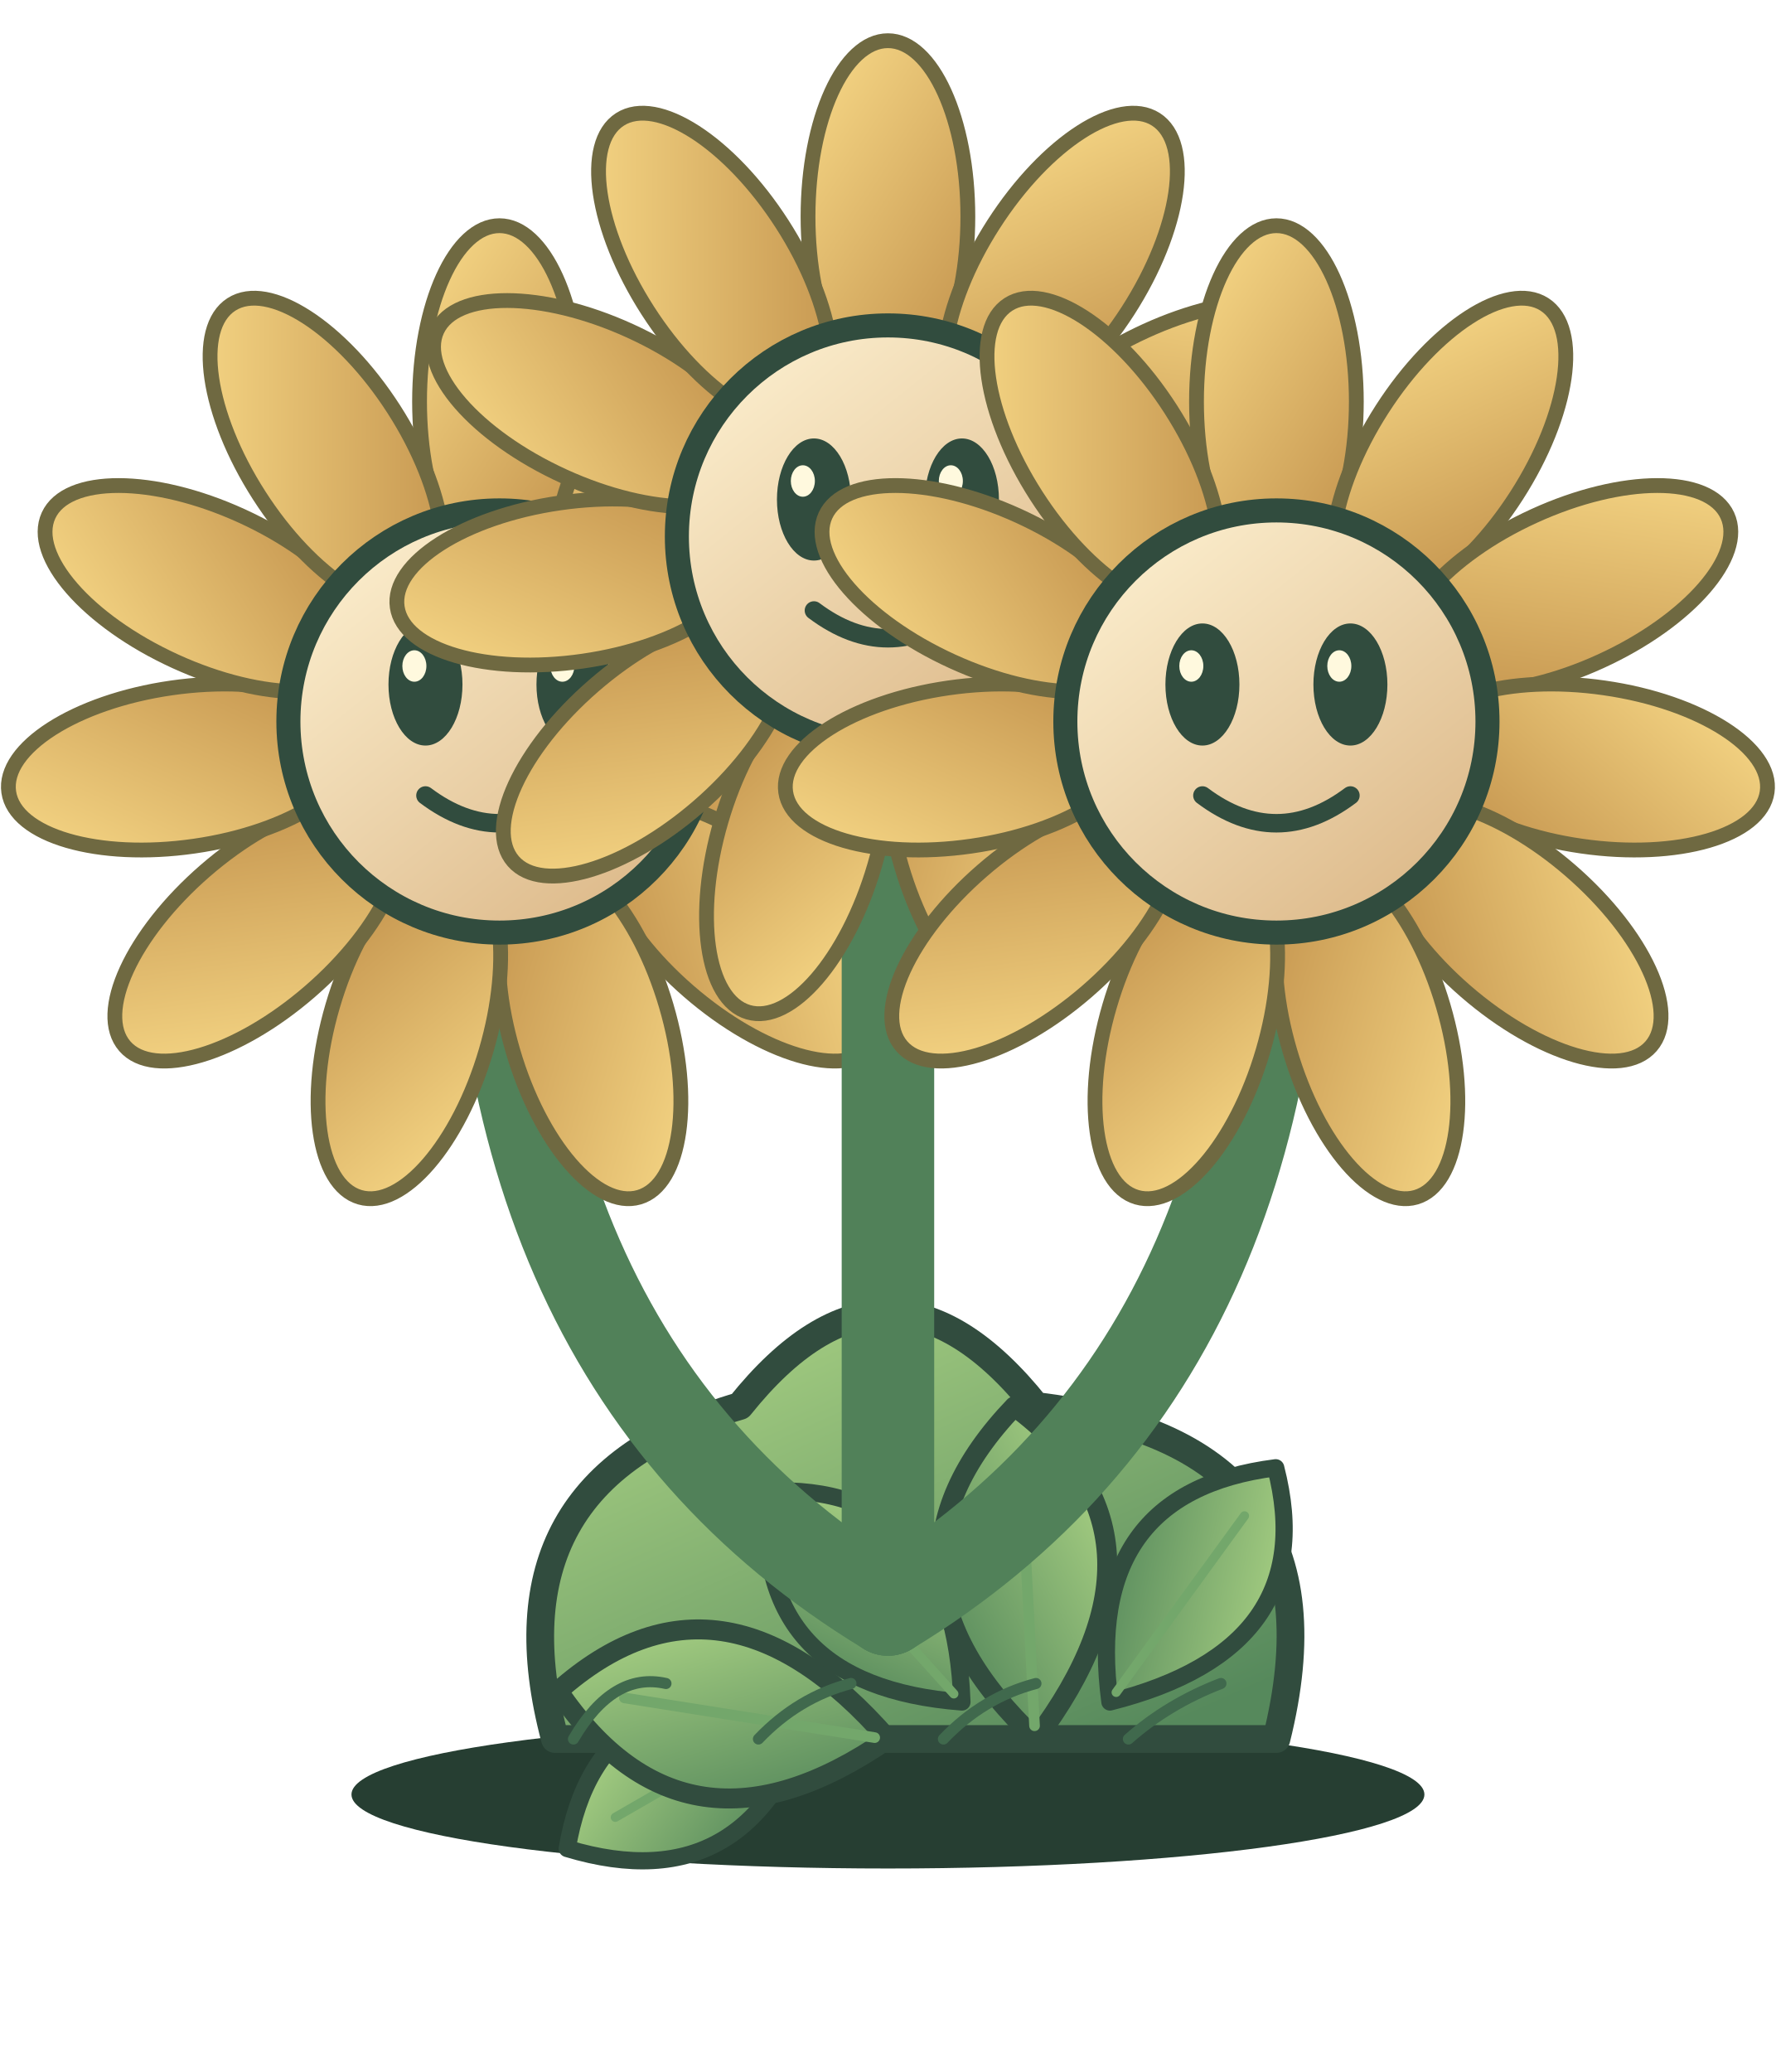
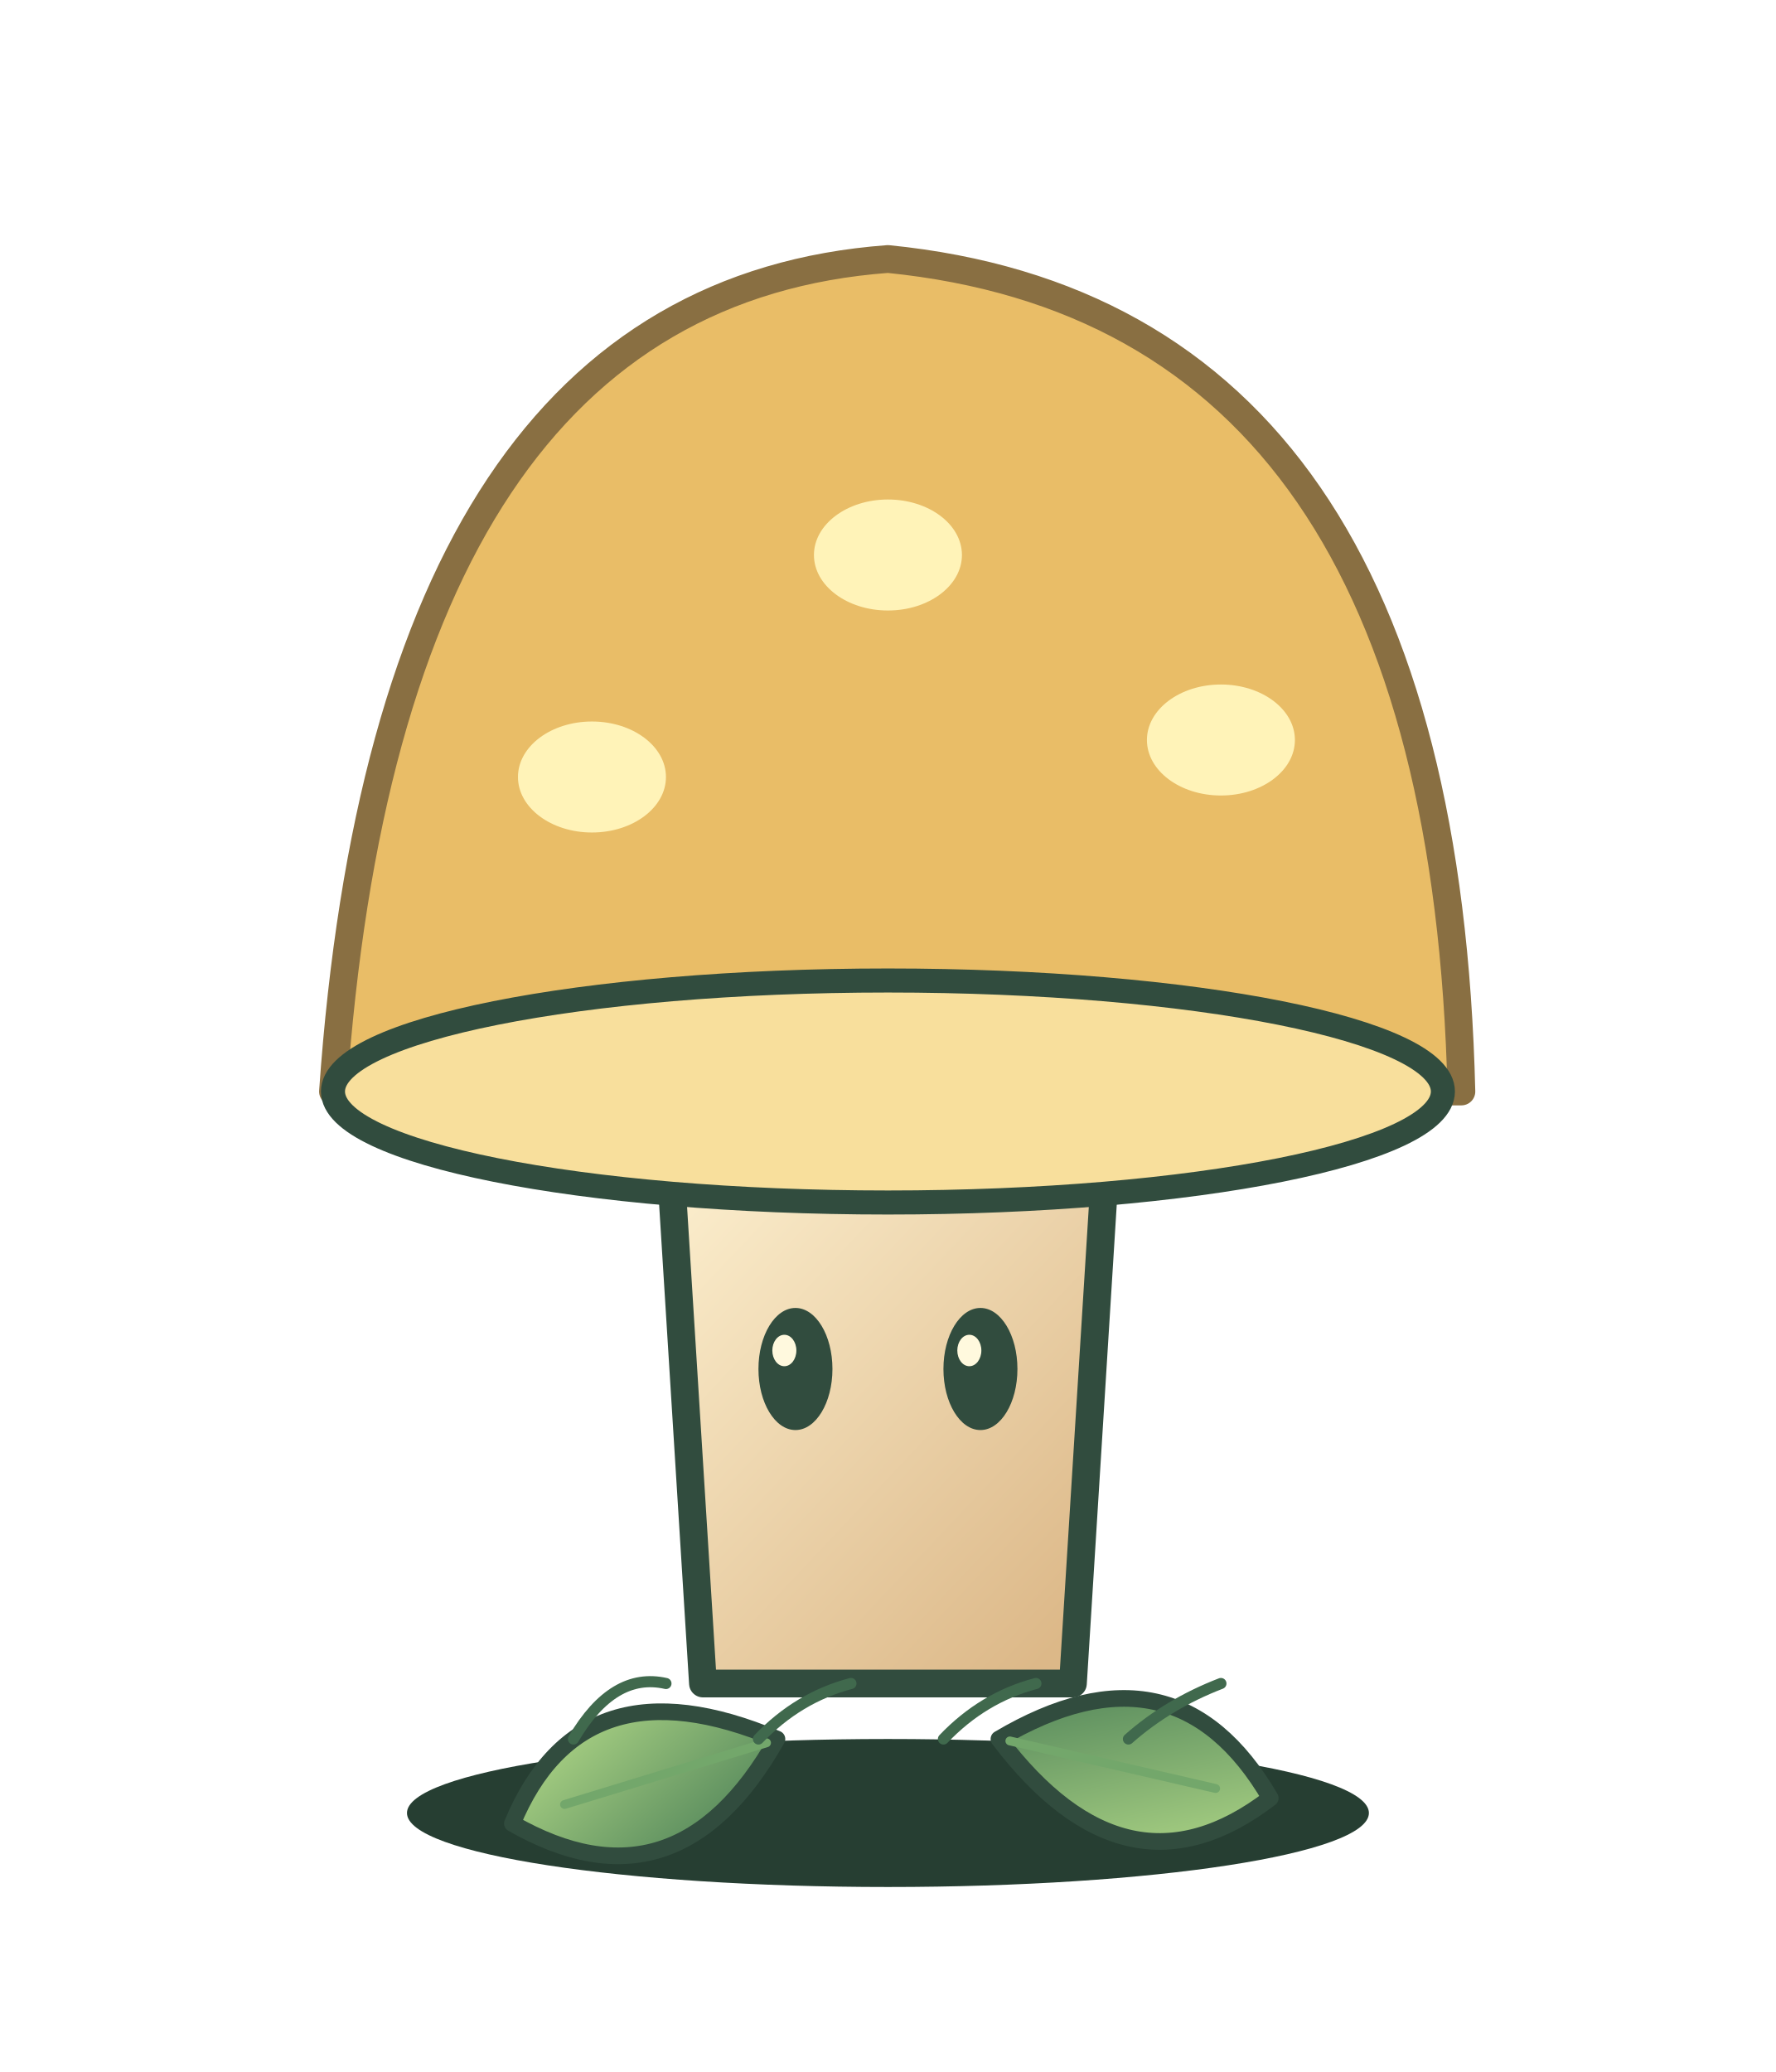
- <svg xmlns="http://www.w3.org/2000/svg" width="192" height="224" viewBox="-48 -60 96 112" data-plant-kind="fusion_prime_sun_shroom" data-facing="right" data-geometry-signature="076fe0cc913fe647">
+ <svg xmlns="http://www.w3.org/2000/svg" width="192" height="224" viewBox="-48 -60 96 112" data-plant-kind="fusion_prime_sun_shroom" data-facing="right" data-geometry-signature="e45a50df95bc22d6">
  <defs>
    <linearGradient id="leaf" x2=".8" y2="1">
      <stop stop-color="#b1d887" />
      <stop offset="1" stop-color="#56895c" />
    </linearGradient>
    <linearGradient id="body" x2=".7" y2="1">
      <stop stop-color="#f9db89" />
      <stop offset="1" stop-color="#c79851" />
    </linearGradient>
    <linearGradient id="cream" x2=".8" y2="1">
      <stop stop-color="#fff4d5" />
      <stop offset="1" stop-color="#dcb888" />
    </linearGradient>
    <linearGradient id="metal" x2="1" y2="1">
      <stop stop-color="#cce6df" />
      <stop offset="1" stop-color="#739a90" />
    </linearGradient>
  </defs>
-   <ellipse cx="0.00" cy="37.00" rx="29.00" ry="4.00" fill="#263e32" stroke="none" stroke-width="0" />
-   <path d="M-18 34 Q-21.73 20 -8 16 Q0 6 8 16 Q25 18 21 34Z" fill="url(#leaf)" stroke="#314c3e" stroke-width="1.5" stroke-linejoin="round" stroke-linecap="round" />
-   <g transform="translate(-4 32) rotate(-33) scale(0.62)">
+   <ellipse cx="0.00" cy="38.00" rx="26.00" ry="4.00" fill="#263e32" stroke="none" stroke-width="1.3" />
+   <g transform="translate(-6 34) rotate(-20) scale(0.6)">
    <path d="M0 0 Q-14 -13 -25 -1 Q-14 12 0 0Z" fill="url(#leaf)" stroke="#314c3e" stroke-width="1.5" stroke-linejoin="round" stroke-linecap="round" />
    <path d="M-1 0 L-20 -1" fill="none" stroke="#73a76b" stroke-width="0.8" stroke-linejoin="round" stroke-linecap="round" />
  </g>
-   <g transform="translate(0 34) rotate(6) scale(0.72)">
+   <g transform="translate(6 34) rotate(190) scale(0.6)">
    <path d="M0 0 Q-14 -13 -25 -1 Q-14 12 0 0Z" fill="url(#leaf)" stroke="#314c3e" stroke-width="1.5" stroke-linejoin="round" stroke-linecap="round" />
    <path d="M-1 0 L-20 -1" fill="none" stroke="#73a76b" stroke-width="0.8" stroke-linejoin="round" stroke-linecap="round" />
  </g>
-   <g transform="translate(4 32) rotate(45) scale(0.62)">
-     <path d="M0 0 Q-14 -13 -25 -1 Q-14 12 0 0Z" fill="url(#leaf)" stroke="#314c3e" stroke-width="1.5" stroke-linejoin="round" stroke-linecap="round" />
-     <path d="M-1 0 L-20 -1" fill="none" stroke="#73a76b" stroke-width="0.8" stroke-linejoin="round" stroke-linecap="round" />
-   </g>
-   <g transform="translate(8 34) rotate(84) scale(0.72)">
-     <path d="M0 0 Q-14 -13 -25 -1 Q-14 12 0 0Z" fill="url(#leaf)" stroke="#314c3e" stroke-width="1.5" stroke-linejoin="round" stroke-linecap="round" />
-     <path d="M-1 0 L-20 -1" fill="none" stroke="#73a76b" stroke-width="0.8" stroke-linejoin="round" stroke-linecap="round" />
-   </g>
-   <g transform="translate(12 32) rotate(123) scale(0.62)">
-     <path d="M0 0 Q-14 -13 -25 -1 Q-14 12 0 0Z" fill="url(#leaf)" stroke="#314c3e" stroke-width="1.5" stroke-linejoin="round" stroke-linecap="round" />
-     <path d="M-1 0 L-20 -1" fill="none" stroke="#73a76b" stroke-width="0.8" stroke-linejoin="round" stroke-linecap="round" />
-   </g>
-   <path d="M0 27 Q-23.10 13 -21.00 -21" fill="none" stroke="#518159" stroke-width="5" stroke-linejoin="round" stroke-linecap="round" />
-   <g transform="translate(-21.0 -21) rotate(0.0)">
-     <ellipse cx="0.00" cy="-17.29" rx="4.32" ry="9.51" fill="url(#body)" stroke="#6f6941" stroke-width="0.8" />
-   </g>
-   <g transform="translate(-21.0 -21) rotate(32.72727)">
-     <ellipse cx="0.00" cy="-17.29" rx="4.32" ry="9.51" fill="url(#body)" stroke="#6f6941" stroke-width="0.8" />
-   </g>
-   <g transform="translate(-21.0 -21) rotate(65.45455)">
-     <ellipse cx="0.00" cy="-17.29" rx="4.32" ry="9.51" fill="url(#body)" stroke="#6f6941" stroke-width="0.8" />
-   </g>
-   <g transform="translate(-21.0 -21) rotate(98.18182)">
-     <ellipse cx="0.00" cy="-17.29" rx="4.32" ry="9.51" fill="url(#body)" stroke="#6f6941" stroke-width="0.8" />
-   </g>
-   <g transform="translate(-21.0 -21) rotate(130.9091)">
-     <ellipse cx="0.00" cy="-17.29" rx="4.32" ry="9.51" fill="url(#body)" stroke="#6f6941" stroke-width="0.8" />
-   </g>
-   <g transform="translate(-21.0 -21) rotate(163.6364)">
-     <ellipse cx="0.00" cy="-17.29" rx="4.32" ry="9.51" fill="url(#body)" stroke="#6f6941" stroke-width="0.8" />
-   </g>
-   <g transform="translate(-21.0 -21) rotate(196.3636)">
-     <ellipse cx="0.00" cy="-17.29" rx="4.32" ry="9.51" fill="url(#body)" stroke="#6f6941" stroke-width="0.8" />
-   </g>
-   <g transform="translate(-21.0 -21) rotate(229.0909)">
-     <ellipse cx="0.00" cy="-17.29" rx="4.32" ry="9.51" fill="url(#body)" stroke="#6f6941" stroke-width="0.8" />
-   </g>
-   <g transform="translate(-21.0 -21) rotate(261.8182)">
-     <ellipse cx="0.00" cy="-17.29" rx="4.32" ry="9.51" fill="url(#body)" stroke="#6f6941" stroke-width="0.8" />
-   </g>
-   <g transform="translate(-21.0 -21) rotate(294.5455)">
-     <ellipse cx="0.00" cy="-17.29" rx="4.32" ry="9.51" fill="url(#body)" stroke="#6f6941" stroke-width="0.8" />
-   </g>
-   <g transform="translate(-21.0 -21) rotate(327.2727)">
-     <ellipse cx="0.00" cy="-17.29" rx="4.32" ry="9.51" fill="url(#body)" stroke="#6f6941" stroke-width="0.8" />
-   </g>
-   <ellipse cx="-21.00" cy="-21.00" rx="11.41" ry="11.41" fill="url(#cream)" stroke="#314c3e" stroke-width="1.3" />
-   <ellipse cx="-25.00" cy="-23.00" rx="2.00" ry="3.30" fill="#314c3e" stroke="none" stroke-width="1.3" />
-   <ellipse cx="-25.60" cy="-24.00" rx="0.65" ry="0.85" fill="#fff9de" stroke="none" stroke-width="1.3" />
-   <ellipse cx="-17.00" cy="-23.00" rx="2.00" ry="3.30" fill="#314c3e" stroke="none" stroke-width="1.3" />
-   <ellipse cx="-17.60" cy="-24.00" rx="0.65" ry="0.85" fill="#fff9de" stroke="none" stroke-width="1.3" />
-   <path d="M-25.0 -17 Q-21.0 -14 -17.0 -17" fill="none" stroke="#314c3e" stroke-width="1" stroke-linejoin="round" stroke-linecap="round" />
-   <path d="M0 27 Q0.00 13 0.00 -31" fill="none" stroke="#518159" stroke-width="5" stroke-linejoin="round" stroke-linecap="round" />
-   <g transform="translate(0.0 -31) rotate(0.0)">
-     <ellipse cx="0.00" cy="-17.29" rx="4.32" ry="9.51" fill="url(#body)" stroke="#6f6941" stroke-width="0.8" />
-   </g>
-   <g transform="translate(0.0 -31) rotate(32.72727)">
-     <ellipse cx="0.00" cy="-17.29" rx="4.32" ry="9.51" fill="url(#body)" stroke="#6f6941" stroke-width="0.8" />
-   </g>
-   <g transform="translate(0.0 -31) rotate(65.45455)">
-     <ellipse cx="0.00" cy="-17.29" rx="4.32" ry="9.51" fill="url(#body)" stroke="#6f6941" stroke-width="0.8" />
-   </g>
-   <g transform="translate(0.0 -31) rotate(98.18182)">
-     <ellipse cx="0.00" cy="-17.29" rx="4.32" ry="9.51" fill="url(#body)" stroke="#6f6941" stroke-width="0.8" />
-   </g>
-   <g transform="translate(0.0 -31) rotate(130.9091)">
-     <ellipse cx="0.00" cy="-17.29" rx="4.32" ry="9.51" fill="url(#body)" stroke="#6f6941" stroke-width="0.8" />
-   </g>
-   <g transform="translate(0.0 -31) rotate(163.6364)">
-     <ellipse cx="0.00" cy="-17.29" rx="4.32" ry="9.51" fill="url(#body)" stroke="#6f6941" stroke-width="0.8" />
-   </g>
-   <g transform="translate(0.0 -31) rotate(196.3636)">
-     <ellipse cx="0.00" cy="-17.29" rx="4.32" ry="9.51" fill="url(#body)" stroke="#6f6941" stroke-width="0.8" />
-   </g>
-   <g transform="translate(0.0 -31) rotate(229.0909)">
-     <ellipse cx="0.00" cy="-17.29" rx="4.32" ry="9.51" fill="url(#body)" stroke="#6f6941" stroke-width="0.8" />
-   </g>
-   <g transform="translate(0.0 -31) rotate(261.8182)">
-     <ellipse cx="0.00" cy="-17.29" rx="4.32" ry="9.51" fill="url(#body)" stroke="#6f6941" stroke-width="0.8" />
-   </g>
-   <g transform="translate(0.0 -31) rotate(294.5455)">
-     <ellipse cx="0.00" cy="-17.29" rx="4.32" ry="9.51" fill="url(#body)" stroke="#6f6941" stroke-width="0.8" />
-   </g>
-   <g transform="translate(0.0 -31) rotate(327.2727)">
-     <ellipse cx="0.00" cy="-17.29" rx="4.32" ry="9.51" fill="url(#body)" stroke="#6f6941" stroke-width="0.8" />
-   </g>
-   <ellipse cx="0.00" cy="-31.00" rx="11.41" ry="11.41" fill="url(#cream)" stroke="#314c3e" stroke-width="1.3" />
-   <ellipse cx="-4.00" cy="-33.00" rx="2.00" ry="3.30" fill="#314c3e" stroke="none" stroke-width="1.3" />
-   <ellipse cx="-4.60" cy="-34.00" rx="0.65" ry="0.85" fill="#fff9de" stroke="none" stroke-width="1.3" />
-   <ellipse cx="4.00" cy="-33.00" rx="2.00" ry="3.30" fill="#314c3e" stroke="none" stroke-width="1.3" />
-   <ellipse cx="3.40" cy="-34.00" rx="0.65" ry="0.85" fill="#fff9de" stroke="none" stroke-width="1.3" />
-   <path d="M-4.0 -27 Q0.0 -24 4.0 -27" fill="none" stroke="#314c3e" stroke-width="1" stroke-linejoin="round" stroke-linecap="round" />
-   <path d="M0 27 Q23.10 13 21.00 -21" fill="none" stroke="#518159" stroke-width="5" stroke-linejoin="round" stroke-linecap="round" />
-   <g transform="translate(21.0 -21) rotate(0.0)">
-     <ellipse cx="0.00" cy="-17.29" rx="4.32" ry="9.51" fill="url(#body)" stroke="#6f6941" stroke-width="0.8" />
-   </g>
-   <g transform="translate(21.0 -21) rotate(32.72727)">
-     <ellipse cx="0.00" cy="-17.29" rx="4.32" ry="9.51" fill="url(#body)" stroke="#6f6941" stroke-width="0.8" />
-   </g>
-   <g transform="translate(21.0 -21) rotate(65.45455)">
-     <ellipse cx="0.00" cy="-17.29" rx="4.32" ry="9.51" fill="url(#body)" stroke="#6f6941" stroke-width="0.8" />
-   </g>
-   <g transform="translate(21.0 -21) rotate(98.18182)">
-     <ellipse cx="0.00" cy="-17.29" rx="4.32" ry="9.51" fill="url(#body)" stroke="#6f6941" stroke-width="0.8" />
-   </g>
-   <g transform="translate(21.0 -21) rotate(130.9091)">
-     <ellipse cx="0.00" cy="-17.29" rx="4.32" ry="9.51" fill="url(#body)" stroke="#6f6941" stroke-width="0.8" />
-   </g>
-   <g transform="translate(21.0 -21) rotate(163.6364)">
-     <ellipse cx="0.00" cy="-17.29" rx="4.32" ry="9.51" fill="url(#body)" stroke="#6f6941" stroke-width="0.8" />
-   </g>
-   <g transform="translate(21.0 -21) rotate(196.3636)">
-     <ellipse cx="0.00" cy="-17.29" rx="4.32" ry="9.51" fill="url(#body)" stroke="#6f6941" stroke-width="0.8" />
-   </g>
-   <g transform="translate(21.0 -21) rotate(229.0909)">
-     <ellipse cx="0.00" cy="-17.29" rx="4.32" ry="9.51" fill="url(#body)" stroke="#6f6941" stroke-width="0.8" />
-   </g>
-   <g transform="translate(21.0 -21) rotate(261.8182)">
-     <ellipse cx="0.00" cy="-17.29" rx="4.32" ry="9.51" fill="url(#body)" stroke="#6f6941" stroke-width="0.8" />
-   </g>
-   <g transform="translate(21.0 -21) rotate(294.5455)">
-     <ellipse cx="0.00" cy="-17.29" rx="4.32" ry="9.51" fill="url(#body)" stroke="#6f6941" stroke-width="0.8" />
-   </g>
-   <g transform="translate(21.0 -21) rotate(327.2727)">
-     <ellipse cx="0.00" cy="-17.29" rx="4.32" ry="9.51" fill="url(#body)" stroke="#6f6941" stroke-width="0.8" />
-   </g>
-   <ellipse cx="21.00" cy="-21.00" rx="11.41" ry="11.41" fill="url(#cream)" stroke="#314c3e" stroke-width="1.3" />
-   <ellipse cx="17.00" cy="-23.00" rx="2.00" ry="3.30" fill="#314c3e" stroke="none" stroke-width="1.3" />
-   <ellipse cx="16.40" cy="-24.00" rx="0.65" ry="0.85" fill="#fff9de" stroke="none" stroke-width="1.3" />
-   <ellipse cx="25.00" cy="-23.00" rx="2.00" ry="3.30" fill="#314c3e" stroke="none" stroke-width="1.3" />
-   <ellipse cx="24.40" cy="-24.00" rx="0.65" ry="0.85" fill="#fff9de" stroke="none" stroke-width="1.3" />
-   <path d="M17.0 -17 Q21.0 -14 25.0 -17" fill="none" stroke="#314c3e" stroke-width="1" stroke-linejoin="round" stroke-linecap="round" />
+   <path d="M-10 31 L-12 -1 L12 -1 L10 31Z" fill="url(#cream)" stroke="#314c3e" stroke-width="1.5" stroke-linejoin="round" stroke-linecap="round" />
+   <path d="M-30 -1 Q-27 -44 0 -46 Q30 -43 31 -1Z" fill="#e9bd67" stroke="#896f42" stroke-width="1.5" stroke-linejoin="round" stroke-linecap="round" />
+   <ellipse cx="0.00" cy="-1.00" rx="30.00" ry="6.00" fill="#f8df9c" stroke="#314c3e" stroke-width="1.3" />
+   <ellipse cx="-16.00" cy="-18.00" rx="4.00" ry="3.00" fill="#fff3b8" stroke="none" stroke-width="1.3" />
+   <ellipse cx="0.00" cy="-30.00" rx="4.00" ry="3.00" fill="#fff3b8" stroke="none" stroke-width="1.3" />
+   <ellipse cx="18.00" cy="-20.00" rx="4.00" ry="3.00" fill="#fff3b8" stroke="none" stroke-width="1.3" />
+   <ellipse cx="-5.00" cy="14.00" rx="2.00" ry="3.30" fill="#314c3e" stroke="none" stroke-width="1.3" />
+   <ellipse cx="-5.60" cy="13.00" rx="0.65" ry="0.85" fill="#fff9de" stroke="none" stroke-width="1.3" />
+   <ellipse cx="5.00" cy="14.00" rx="2.00" ry="3.30" fill="#314c3e" stroke="none" stroke-width="1.3" />
+   <ellipse cx="4.40" cy="13.00" rx="0.65" ry="0.85" fill="#fff9de" stroke="none" stroke-width="1.3" />
  <path d="M-17 34 Q-14.854 30.350 -12 31" fill="none" stroke="#40694d" stroke-width="0.6" stroke-linejoin="round" stroke-linecap="round" />
  <path d="M-7 34 Q-4.854 31.750 -2 31" fill="none" stroke="#40694d" stroke-width="0.6" stroke-linejoin="round" stroke-linecap="round" />
  <path d="M3 34 Q5.146 31.750 8 31" fill="none" stroke="#40694d" stroke-width="0.6" stroke-linejoin="round" stroke-linecap="round" />
  <path d="M13 34 Q15.146 32.100 18 31" fill="none" stroke="#40694d" stroke-width="0.6" stroke-linejoin="round" stroke-linecap="round" />
</svg>
